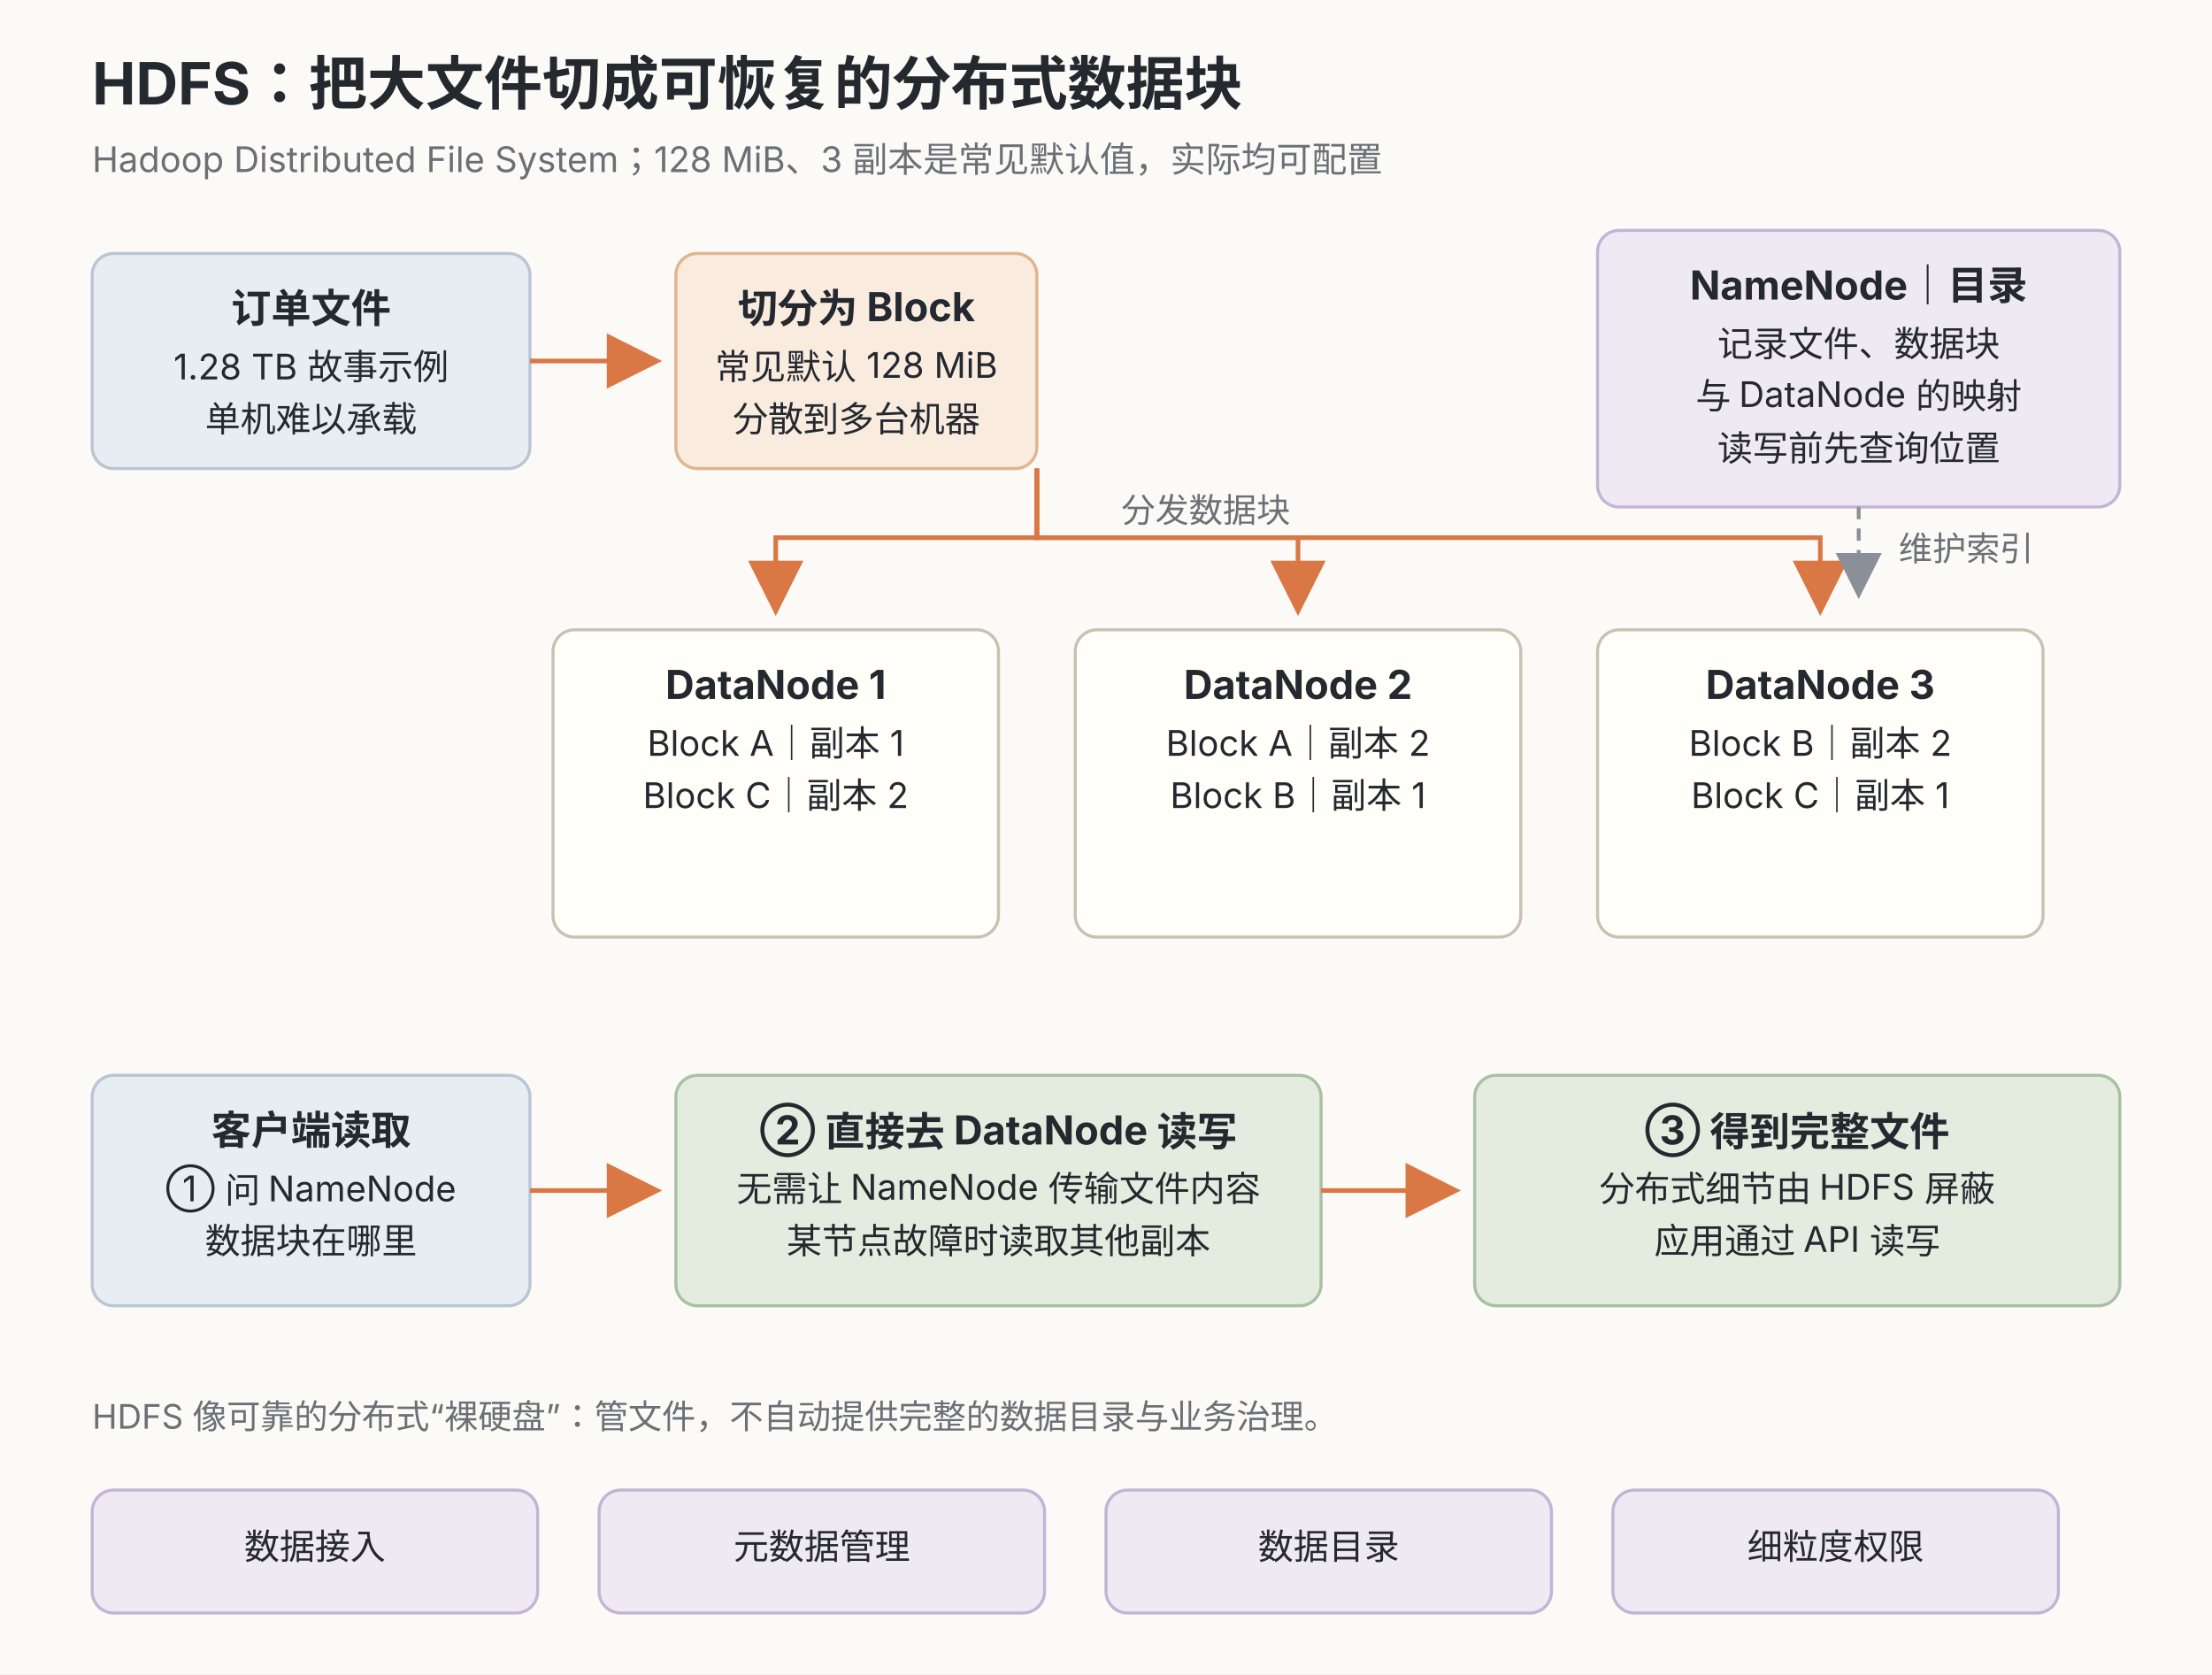
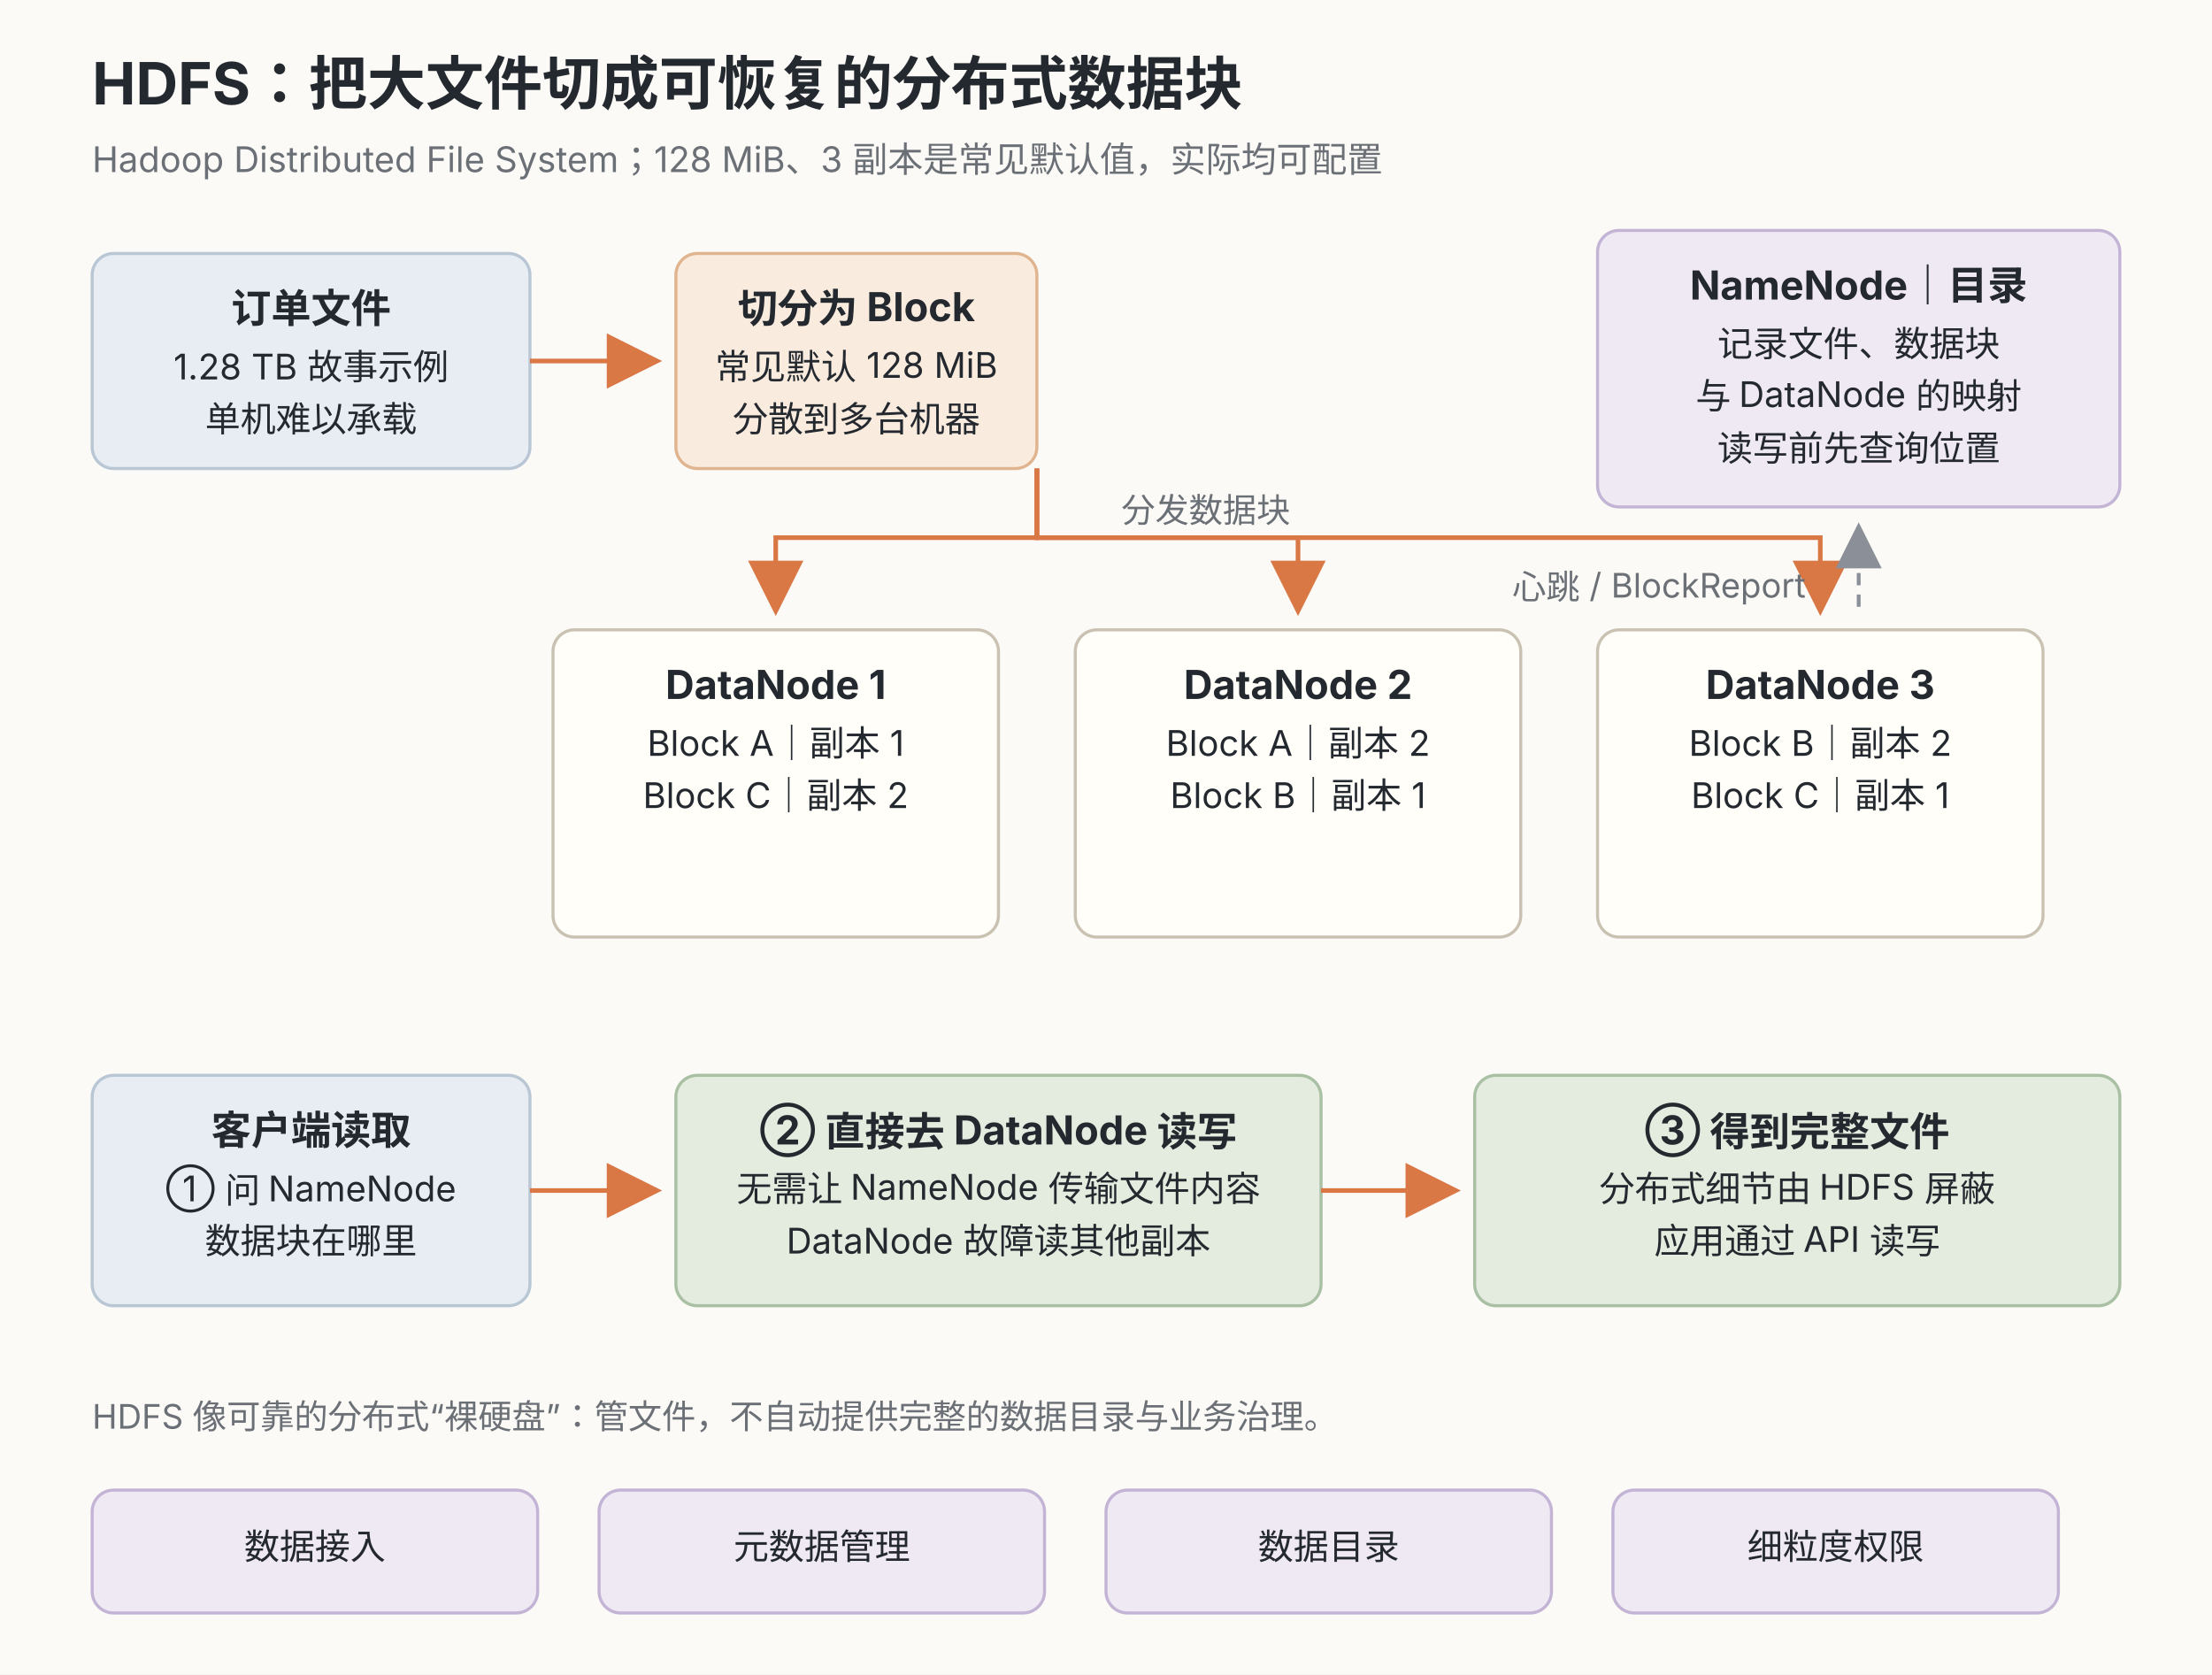
<svg xmlns="http://www.w3.org/2000/svg" viewBox="0 0 1440 1090" role="img">
  <defs>
    <marker id="arrow" markerWidth="12" markerHeight="12" refX="10" refY="6" orient="auto" markerUnits="strokeWidth">
      <path d="M0,0 L12,6 L0,12 Z" fill="#d97745" />
    </marker>
    <marker id="arrow-gray" markerWidth="12" markerHeight="12" refX="10" refY="6" orient="auto" markerUnits="strokeWidth">
      <path d="M0,0 L12,6 L0,12 Z" fill="#8a8f98" />
    </marker>
  </defs>
  <style>text{font-family:system-ui,-apple-system,"PingFang SC","Microsoft YaHei",sans-serif;fill:#24282f}.title{font-size:38px;font-weight:700}.subtitle{font-size:23px;fill:#6b6f76}.head{font-size:26px;font-weight:650}.body{font-size:23px}.small{font-size:20px}.note{font-size:22px;fill:#6b6f76}.accent{fill:#b35c2e;font-weight:650}.white{fill:#fff}.arrow{stroke:#d97745;stroke-width:3;fill:none;marker-end:url(#arrow)}.gray-arrow{stroke:#8a8f98;stroke-width:2.5;fill:none;marker-end:url(#arrow-gray)}.dash{stroke-dasharray:8 6}.group{fill:none;stroke:#e0b48f;stroke-width:2;stroke-dasharray:10 8}</style>
  <rect width="1440" height="1090" fill="#fbfaf6" />
  <text x="60" y="68" class="title" data-svg-label="">HDFS：把大文件切成可恢复的分布式数据块</text>
  <text x="60" y="112" class="subtitle" data-svg-label="">Hadoop Distributed File System；128 MiB、3 副本是常见默认值，实际均可配置</text>
  <rect id="node-1" data-svg-box="" x="60" y="165" width="285" height="140" rx="14" fill="#e7edf3" stroke="#b9c6d4" stroke-width="2" />
  <text x="202.5" y="210" class="head" text-anchor="middle" data-svg-container="node-1">订单文件</text>
  <text x="202.5" y="247" class="body" text-anchor="middle" data-svg-container="node-1">1.28 TB 故事示例</text>
  <text x="202.5" y="281" class="body" text-anchor="middle" data-svg-container="node-1">单机难以承载</text>
  <rect id="node-2" data-svg-box="" x="440" y="165" width="235" height="140" rx="14" fill="#f9ecdf" stroke="#e0b48f" stroke-width="2" />
  <text x="557.5" y="210" class="head" text-anchor="middle" data-svg-container="node-2">切分为 Block</text>
  <text x="557.5" y="247" class="body" text-anchor="middle" data-svg-container="node-2">常见默认 128 MiB</text>
  <text x="557.5" y="281" class="body" text-anchor="middle" data-svg-container="node-2">分散到多台机器</text>
  <line x1="345" y1="235" x2="425" y2="235" class="arrow" />
  <rect id="node-3" data-svg-box="" x="1040" y="150" width="340" height="180" rx="14" fill="#efe9f4" stroke="#c3b4d6" stroke-width="2" />
  <text x="1210.0" y="195" class="head" text-anchor="middle" data-svg-container="node-3">NameNode｜目录</text>
  <text x="1210.0" y="232" class="body" text-anchor="middle" data-svg-container="node-3">记录文件、数据块</text>
  <text x="1210.0" y="266" class="body" text-anchor="middle" data-svg-container="node-3">与 DataNode 的映射</text>
  <text x="1210.0" y="300" class="body" text-anchor="middle" data-svg-container="node-3">读写前先查询位置</text>
  <rect id="node-4" data-svg-box="" x="360" y="410" width="290" height="200" rx="14" fill="#fffef9" stroke="#c9c2b2" stroke-width="2" />
  <text x="505.0" y="455" class="head" text-anchor="middle" data-svg-container="node-4">DataNode 1</text>
  <text x="505.0" y="492" class="body" text-anchor="middle" data-svg-container="node-4">Block A｜副本 1</text>
  <text x="505.0" y="526" class="body" text-anchor="middle" data-svg-container="node-4">Block C｜副本 2</text>
  <rect id="node-5" data-svg-box="" x="700" y="410" width="290" height="200" rx="14" fill="#fffef9" stroke="#c9c2b2" stroke-width="2" />
  <text x="845.0" y="455" class="head" text-anchor="middle" data-svg-container="node-5">DataNode 2</text>
  <text x="845.0" y="492" class="body" text-anchor="middle" data-svg-container="node-5">Block A｜副本 2</text>
  <text x="845.0" y="526" class="body" text-anchor="middle" data-svg-container="node-5">Block B｜副本 1</text>
  <rect id="node-6" data-svg-box="" x="1040" y="410" width="290" height="200" rx="14" fill="#fffef9" stroke="#c9c2b2" stroke-width="2" />
  <text x="1185.0" y="455" class="head" text-anchor="middle" data-svg-container="node-6">DataNode 3</text>
  <text x="1185.0" y="492" class="body" text-anchor="middle" data-svg-container="node-6">Block B｜副本 2</text>
  <text x="1185.0" y="526" class="body" text-anchor="middle" data-svg-container="node-6">Block C｜副本 1</text>
  <path d="M 675 305 L 675 350 L 505 350 L 505 395" class="arrow" />
  <path d="M 675 305 L 675 350 L 845 350 L 845 395" class="arrow" />
  <path d="M 675 305 L 675 350 L 1185 350 L 1185 395" class="arrow" />
  <text x="730" y="340" class="note" text-anchor="start" data-svg-label="">分发数据块</text>
-   <line x1="1210" y1="330" x2="1210" y2="385" class="gray-arrow dash" />
-   <text x="1280" y="365" class="note" text-anchor="middle" data-svg-label="">维护索引</text>
+   <line x1="1210" y1="395" x2="1210" y2="345" class="gray-arrow dash" />
+   <text x="1080" y="390" class="note" text-anchor="middle" data-svg-label="">心跳 / BlockReport</text>
  <rect id="node-7" data-svg-box="" x="60" y="700" width="285" height="150" rx="14" fill="#e7edf3" stroke="#b9c6d4" stroke-width="2" />
  <text x="202.5" y="745" class="head" text-anchor="middle" data-svg-container="node-7">客户端读取</text>
  <text x="202.5" y="782" class="body" text-anchor="middle" data-svg-container="node-7">① 问 NameNode</text>
  <text x="202.5" y="816" class="body" text-anchor="middle" data-svg-container="node-7">数据块在哪里</text>
  <rect id="node-8" data-svg-box="" x="440" y="700" width="420" height="150" rx="14" fill="#e4ecdf" stroke="#a9c0a4" stroke-width="2" />
  <text x="650.0" y="745" class="head" text-anchor="middle" data-svg-container="node-8">② 直接去 DataNode 读写</text>
  <text x="650.0" y="782" class="body" text-anchor="middle" data-svg-container="node-8">无需让 NameNode 传输文件内容</text>
-   <text x="650.0" y="816" class="body" text-anchor="middle" data-svg-container="node-8">某节点故障时读取其他副本</text>
+   <text x="650.0" y="816" class="body" text-anchor="middle" data-svg-container="node-8">DataNode 故障读其他副本</text>
  <rect id="node-9" data-svg-box="" x="960" y="700" width="420" height="150" rx="14" fill="#e4ecdf" stroke="#a9c0a4" stroke-width="2" />
  <text x="1170.0" y="745" class="head" text-anchor="middle" data-svg-container="node-9">③ 得到完整文件</text>
  <text x="1170.0" y="782" class="body" text-anchor="middle" data-svg-container="node-9">分布式细节由 HDFS 屏蔽</text>
  <text x="1170.0" y="816" class="body" text-anchor="middle" data-svg-container="node-9">应用通过 API 读写</text>
  <line x1="345" y1="775" x2="425" y2="775" class="arrow" />
  <line x1="860" y1="775" x2="945" y2="775" class="arrow" />
  <text x="60" y="930" class="note" text-anchor="start" data-svg-label="">HDFS 像可靠的分布式“裸硬盘”：管文件，不自动提供完整的数据目录与业务治理。</text>
  <rect id="node-10" data-svg-box="" x="60" y="970" width="290" height="80" rx="14" fill="#efe9f4" stroke="#c3b4d6" stroke-width="2" />
  <text x="205.0" y="1015" class="body" text-anchor="middle" data-svg-container="node-10">数据接入</text>
  <rect id="node-11" data-svg-box="" x="390" y="970" width="290" height="80" rx="14" fill="#efe9f4" stroke="#c3b4d6" stroke-width="2" />
  <text x="535.0" y="1015" class="body" text-anchor="middle" data-svg-container="node-11">元数据管理</text>
  <rect id="node-12" data-svg-box="" x="720" y="970" width="290" height="80" rx="14" fill="#efe9f4" stroke="#c3b4d6" stroke-width="2" />
  <text x="865.0" y="1015" class="body" text-anchor="middle" data-svg-container="node-12">数据目录</text>
  <rect id="node-13" data-svg-box="" x="1050" y="970" width="290" height="80" rx="14" fill="#efe9f4" stroke="#c3b4d6" stroke-width="2" />
  <text x="1195.0" y="1015" class="body" text-anchor="middle" data-svg-container="node-13">细粒度权限</text>
</svg>
